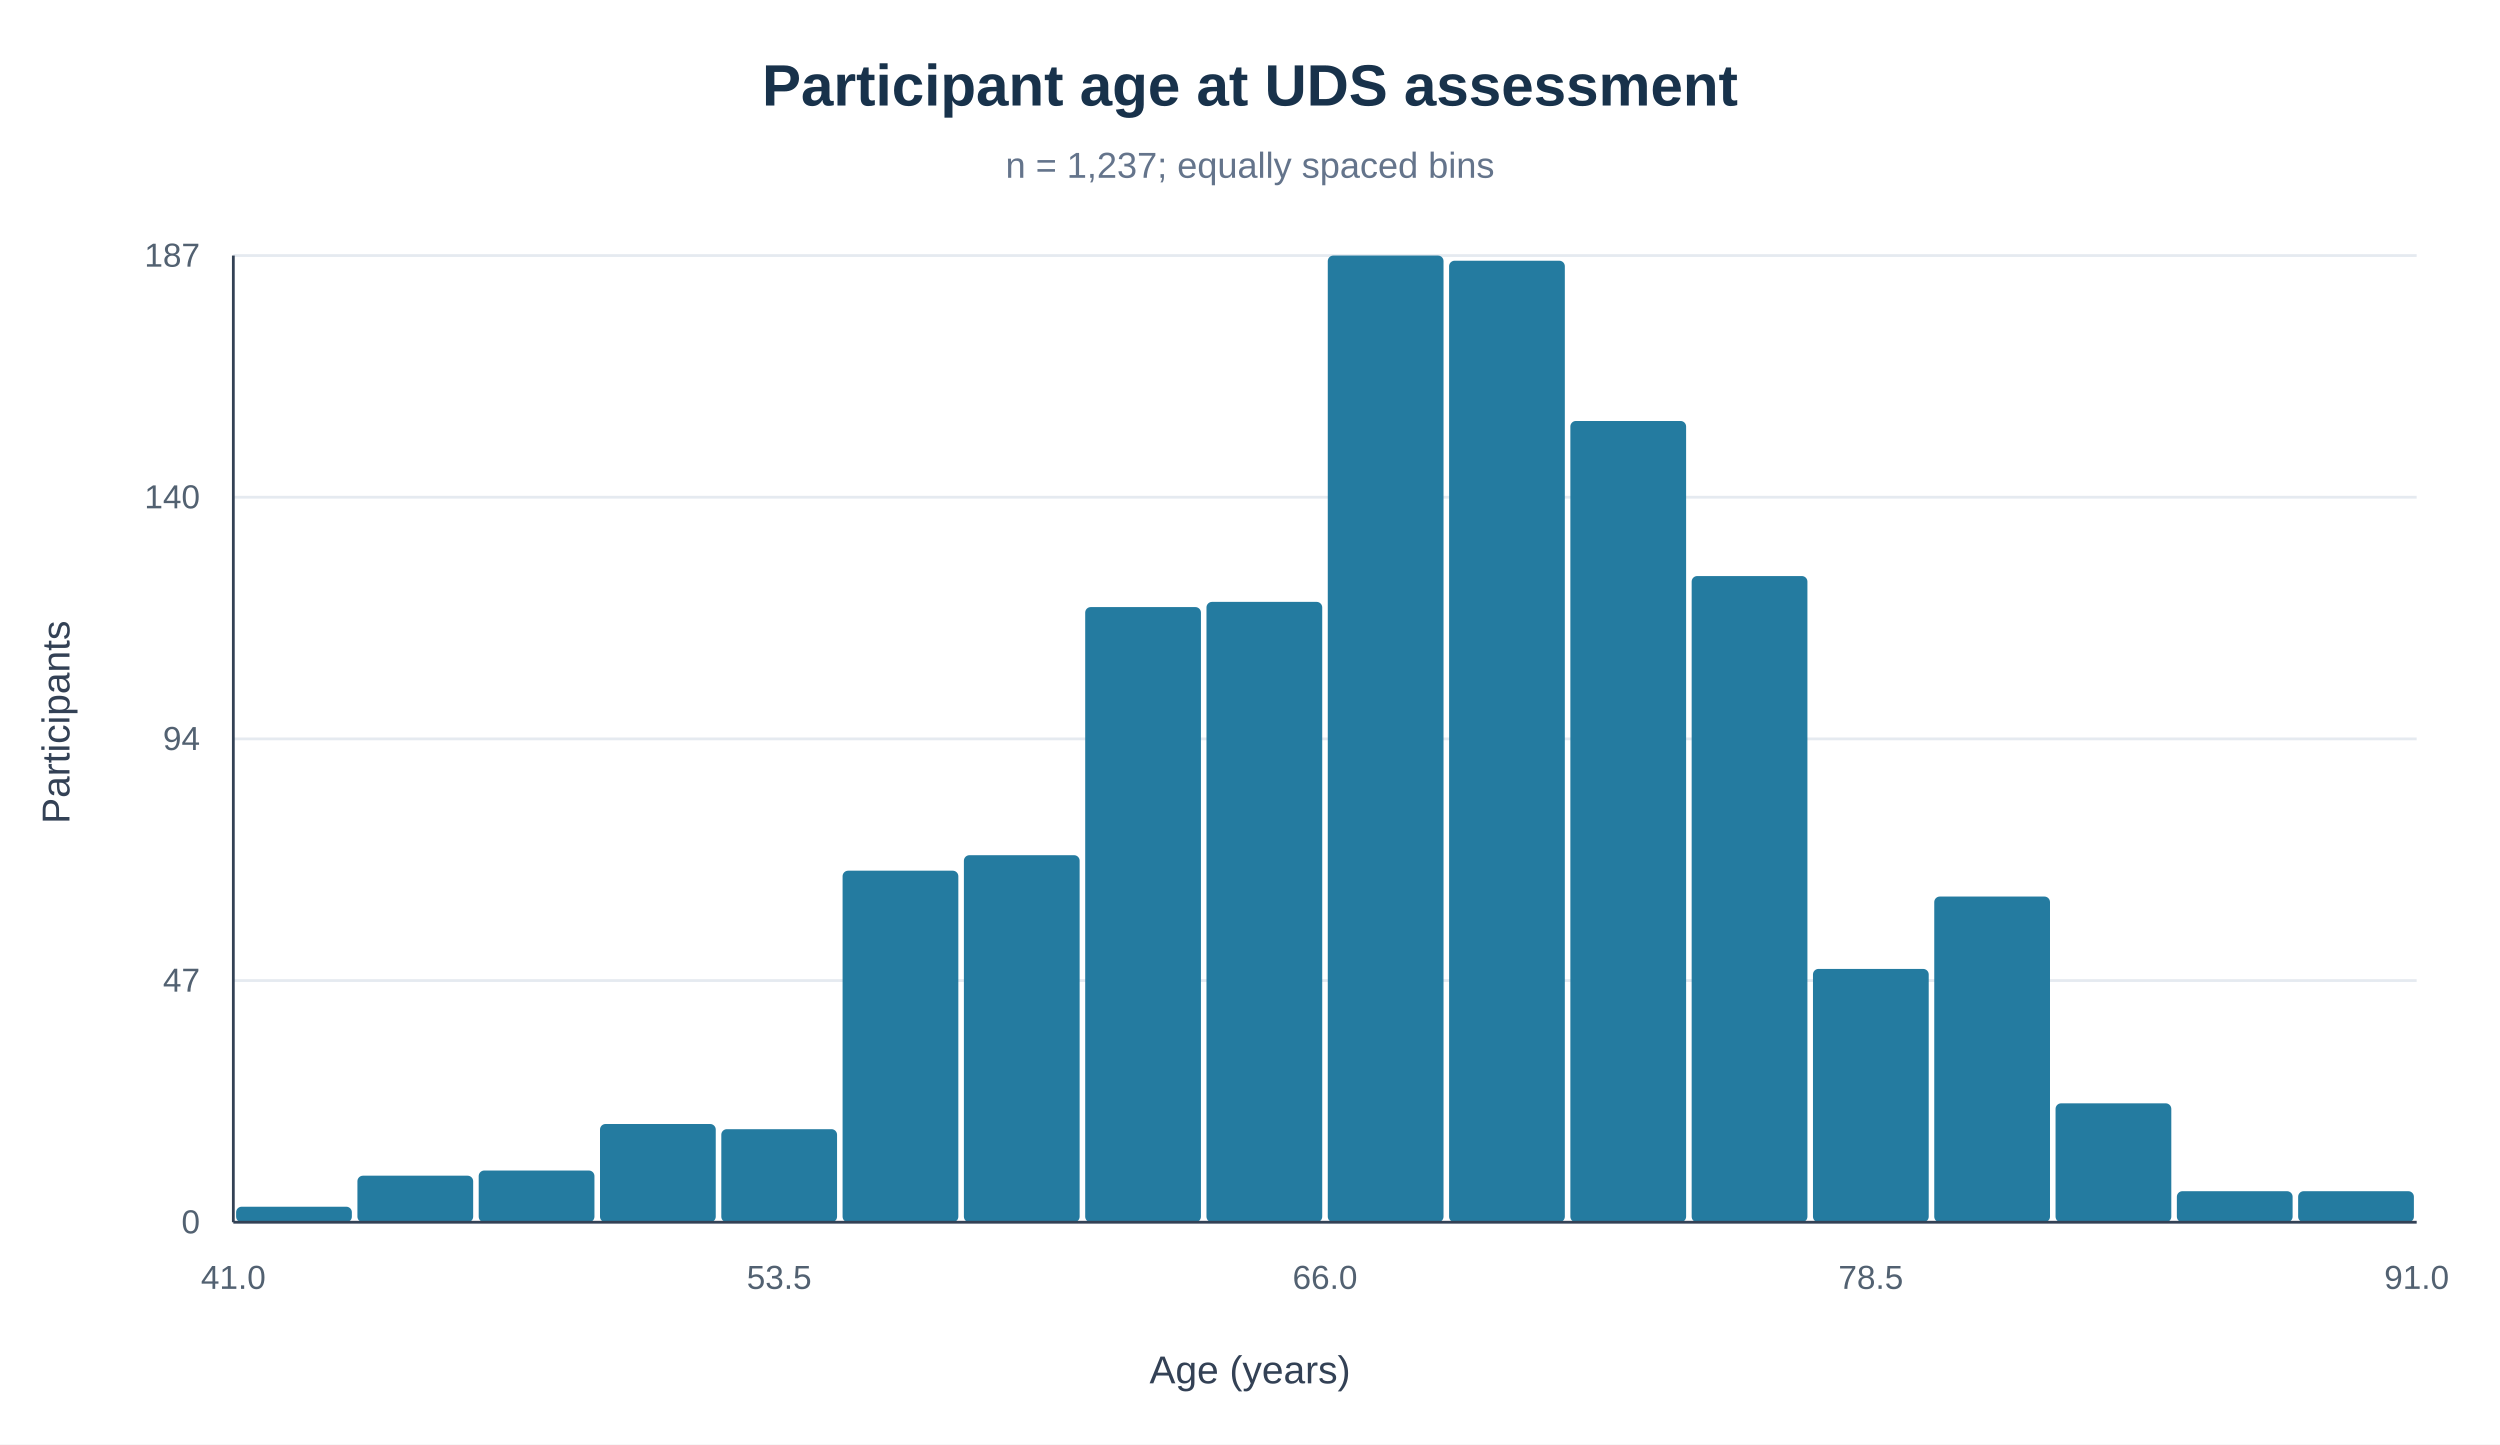
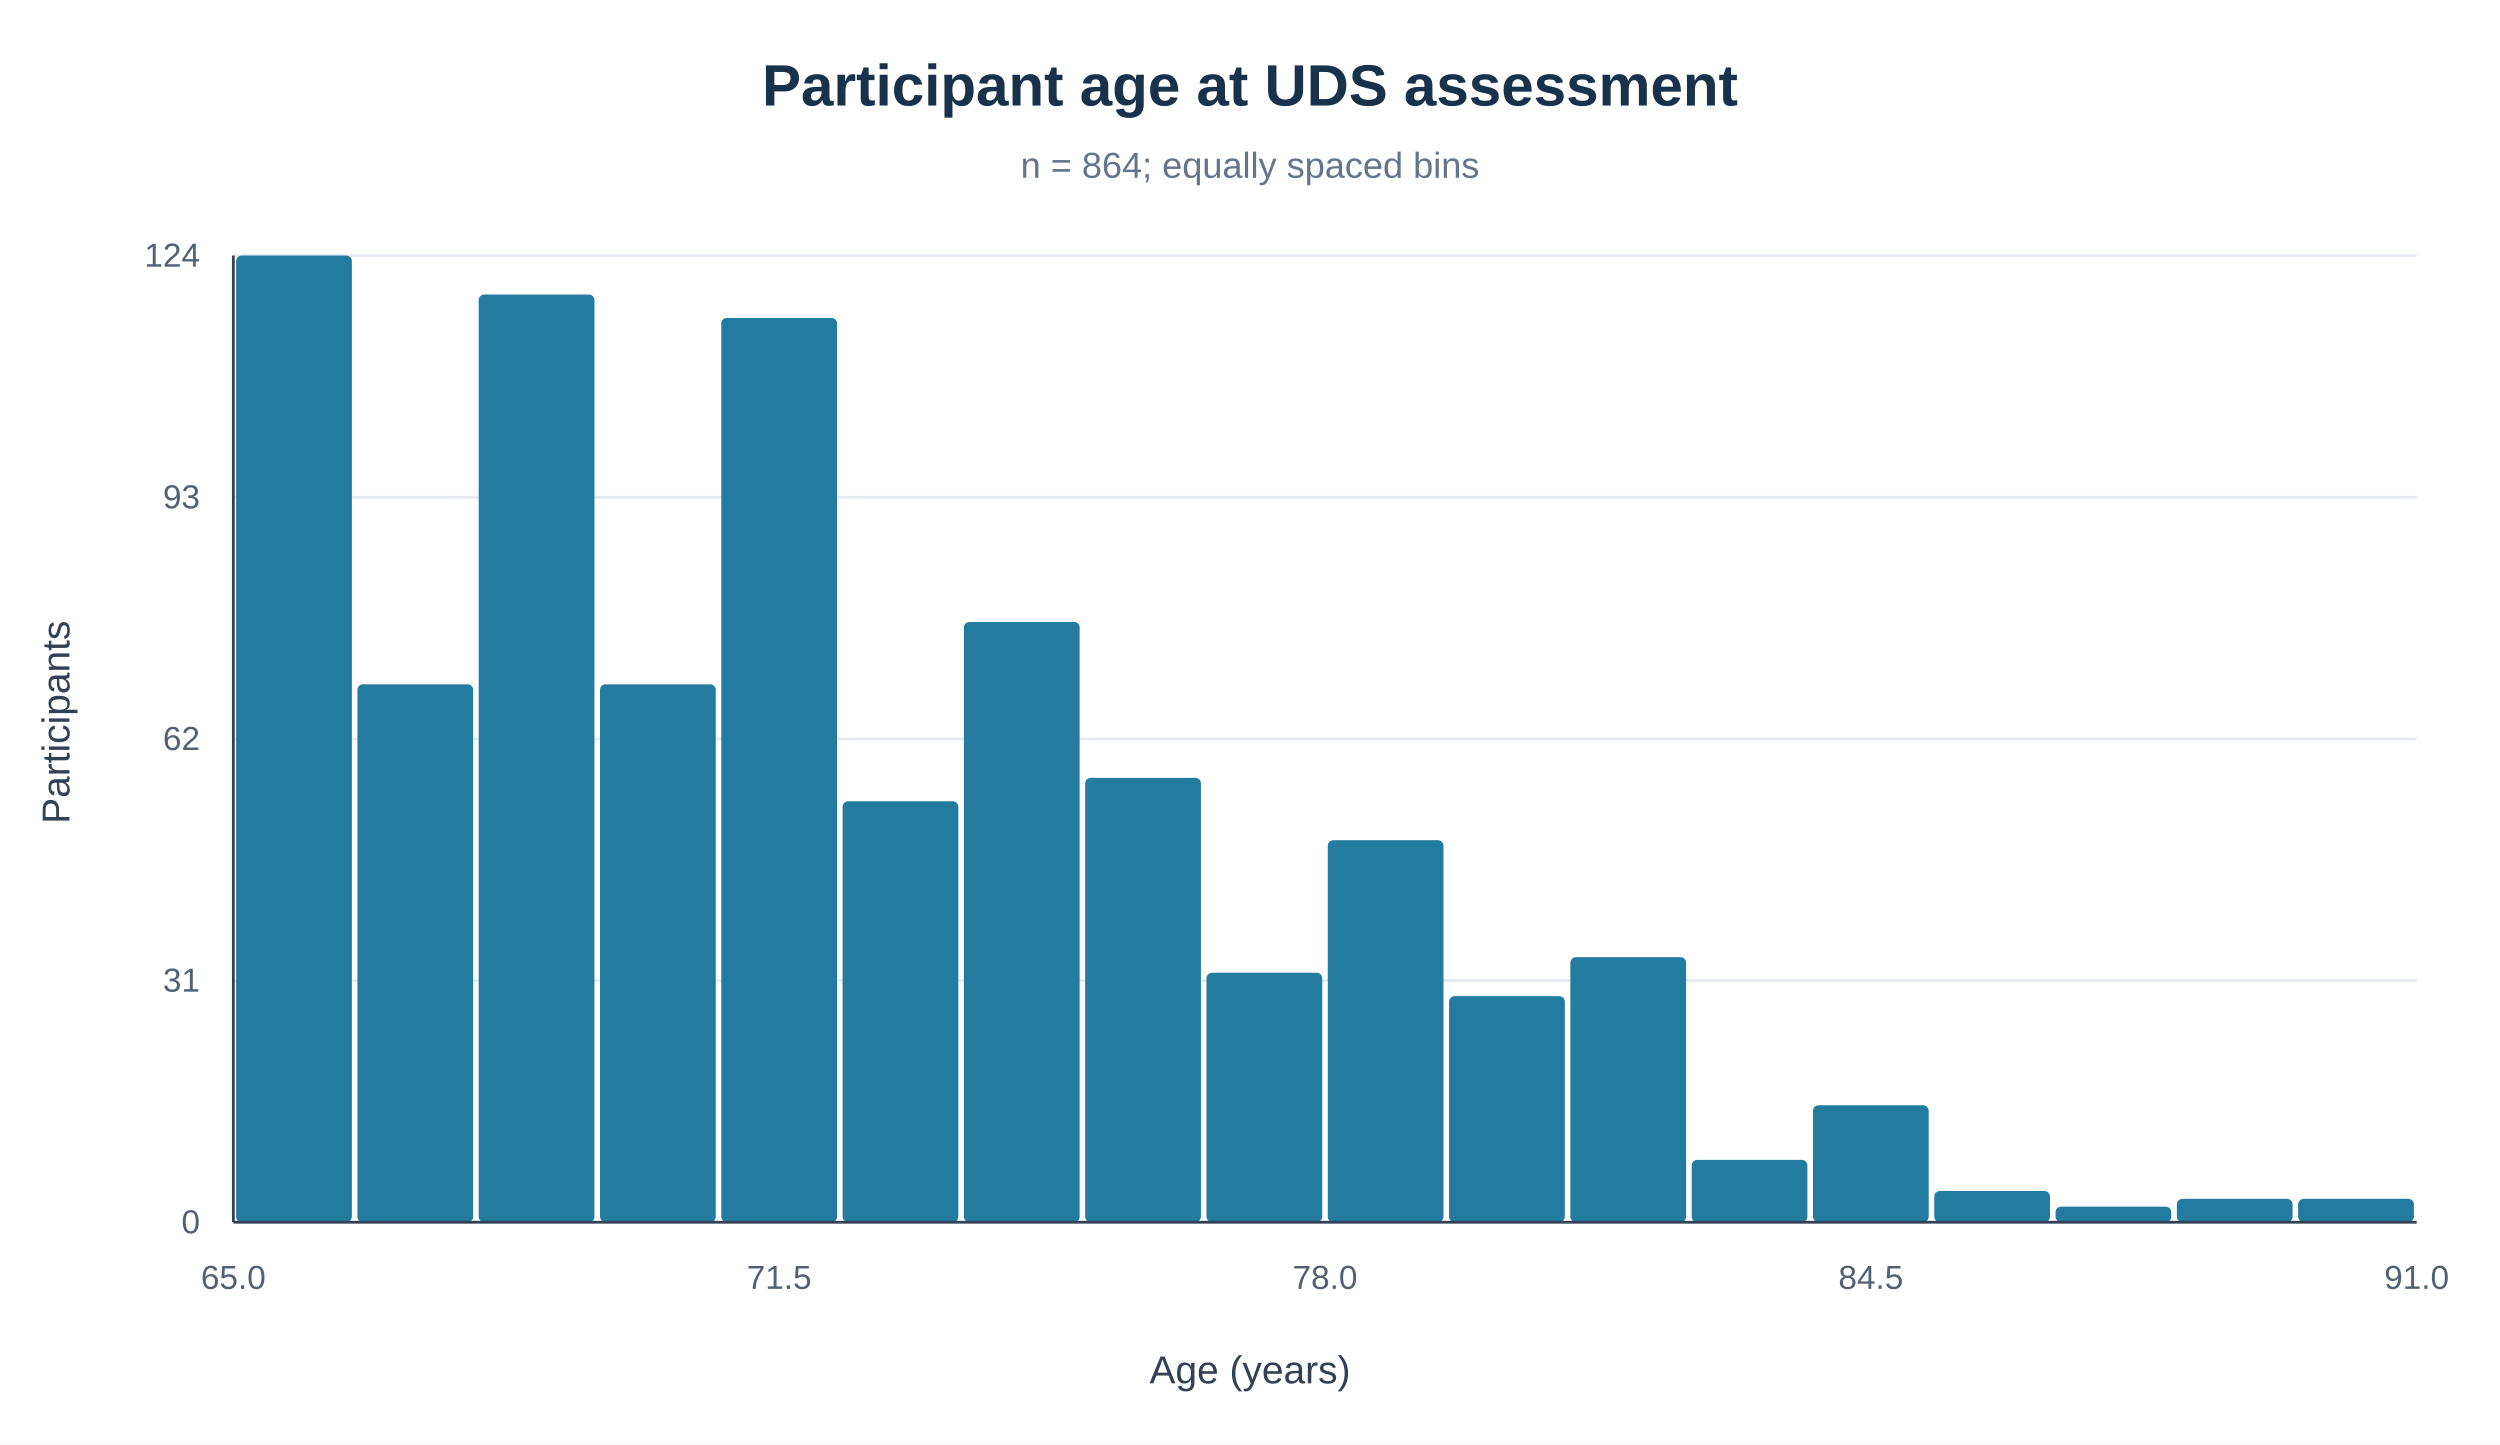
<svg xmlns="http://www.w3.org/2000/svg" width="900" height="520" viewBox="0 0 900 520">
  <rect width="100%" height="100%" fill="#ffffff" />
  <text x="450.0" y="38" text-anchor="middle" font-family="Arial" font-size="21" font-weight="700" fill="#18324b">Participant age at UDS assessment</text>
-   <text x="450.0" y="64" text-anchor="middle" font-family="Arial" font-size="13" fill="#64748b">n = 1,237; equally spaced bins</text>
+   <text x="450.0" y="64" text-anchor="middle" font-family="Arial" font-size="13" fill="#64748b">n = 864; equally spaced bins</text>
  <line x1="84" y1="92.0" x2="870" y2="92.0" stroke="#e5eaf0" />
-   <text x="72" y="96.0" text-anchor="end" font-family="Arial" font-size="12" fill="#526171">187</text>
+   <text x="72" y="96.0" text-anchor="end" font-family="Arial" font-size="12" fill="#526171">124</text>
  <line x1="84" y1="179.0" x2="870" y2="179.0" stroke="#e5eaf0" />
-   <text x="72" y="183.0" text-anchor="end" font-family="Arial" font-size="12" fill="#526171">140</text>
+   <text x="72" y="183.0" text-anchor="end" font-family="Arial" font-size="12" fill="#526171">93</text>
  <line x1="84" y1="266.0" x2="870" y2="266.0" stroke="#e5eaf0" />
-   <text x="72" y="270.0" text-anchor="end" font-family="Arial" font-size="12" fill="#526171">94</text>
+   <text x="72" y="270.0" text-anchor="end" font-family="Arial" font-size="12" fill="#526171">62</text>
  <line x1="84" y1="353.0" x2="870" y2="353.0" stroke="#e5eaf0" />
-   <text x="72" y="357.0" text-anchor="end" font-family="Arial" font-size="12" fill="#526171">47</text>
+   <text x="72" y="357.0" text-anchor="end" font-family="Arial" font-size="12" fill="#526171">31</text>
  <line x1="84" y1="440.0" x2="870" y2="440.0" stroke="#e5eaf0" />
  <text x="72" y="444.0" text-anchor="end" font-family="Arial" font-size="12" fill="#526171">0</text>
-   <rect x="85.00" y="434.42" width="41.67" height="5.58" rx="2" fill="#247ba0" />
-   <rect x="128.67" y="423.25" width="41.67" height="16.75" rx="2" fill="#247ba0" />
-   <rect x="172.33" y="421.39" width="41.67" height="18.61" rx="2" fill="#247ba0" />
-   <rect x="216.00" y="404.64" width="41.67" height="35.36" rx="2" fill="#247ba0" />
-   <rect x="259.67" y="406.50" width="41.67" height="33.50" rx="2" fill="#247ba0" />
-   <rect x="303.33" y="313.45" width="41.67" height="126.55" rx="2" fill="#247ba0" />
-   <rect x="347.00" y="307.87" width="41.67" height="132.13" rx="2" fill="#247ba0" />
-   <rect x="390.67" y="218.55" width="41.67" height="221.45" rx="2" fill="#247ba0" />
-   <rect x="434.33" y="216.68" width="41.67" height="223.32" rx="2" fill="#247ba0" />
-   <rect x="478.00" y="92.00" width="41.67" height="348.00" rx="2" fill="#247ba0" />
-   <rect x="521.67" y="93.86" width="41.67" height="346.14" rx="2" fill="#247ba0" />
-   <rect x="565.33" y="151.55" width="41.67" height="288.45" rx="2" fill="#247ba0" />
-   <rect x="609.00" y="207.38" width="41.67" height="232.62" rx="2" fill="#247ba0" />
-   <rect x="652.67" y="348.81" width="41.67" height="91.19" rx="2" fill="#247ba0" />
-   <rect x="696.33" y="322.76" width="41.67" height="117.24" rx="2" fill="#247ba0" />
-   <rect x="740.00" y="397.20" width="41.67" height="42.80" rx="2" fill="#247ba0" />
-   <rect x="783.67" y="428.83" width="41.67" height="11.17" rx="2" fill="#247ba0" />
-   <rect x="827.33" y="428.83" width="41.67" height="11.17" rx="2" fill="#247ba0" />
-   <text x="84.0" y="464" text-anchor="middle" font-family="Arial" font-size="12" fill="#526171">41.0</text>
-   <text x="280.5" y="464" text-anchor="middle" font-family="Arial" font-size="12" fill="#526171">53.5</text>
-   <text x="477.0" y="464" text-anchor="middle" font-family="Arial" font-size="12" fill="#526171">66.0</text>
-   <text x="673.5" y="464" text-anchor="middle" font-family="Arial" font-size="12" fill="#526171">78.5</text>
+   <rect x="85.00" y="92.00" width="41.67" height="348.00" rx="2" fill="#247ba0" />
+   <rect x="128.67" y="246.35" width="41.67" height="193.65" rx="2" fill="#247ba0" />
+   <rect x="172.33" y="106.03" width="41.67" height="333.97" rx="2" fill="#247ba0" />
+   <rect x="216.00" y="246.35" width="41.67" height="193.65" rx="2" fill="#247ba0" />
+   <rect x="259.67" y="114.45" width="41.67" height="325.55" rx="2" fill="#247ba0" />
+   <rect x="303.33" y="288.45" width="41.67" height="151.55" rx="2" fill="#247ba0" />
+   <rect x="347.00" y="223.90" width="41.67" height="216.10" rx="2" fill="#247ba0" />
+   <rect x="390.67" y="280.03" width="41.67" height="159.97" rx="2" fill="#247ba0" />
+   <rect x="434.33" y="350.19" width="41.67" height="89.81" rx="2" fill="#247ba0" />
+   <rect x="478.00" y="302.48" width="41.67" height="137.52" rx="2" fill="#247ba0" />
+   <rect x="521.67" y="358.61" width="41.67" height="81.39" rx="2" fill="#247ba0" />
+   <rect x="565.33" y="344.58" width="41.67" height="95.42" rx="2" fill="#247ba0" />
+   <rect x="609.00" y="417.55" width="41.67" height="22.45" rx="2" fill="#247ba0" />
+   <rect x="652.67" y="397.90" width="41.67" height="42.10" rx="2" fill="#247ba0" />
+   <rect x="696.33" y="428.77" width="41.67" height="11.23" rx="2" fill="#247ba0" />
+   <rect x="740.00" y="434.39" width="41.67" height="5.61" rx="2" fill="#247ba0" />
+   <rect x="783.67" y="431.58" width="41.67" height="8.42" rx="2" fill="#247ba0" />
+   <rect x="827.33" y="431.58" width="41.67" height="8.42" rx="2" fill="#247ba0" />
+   <text x="84.0" y="464" text-anchor="middle" font-family="Arial" font-size="12" fill="#526171">65.0</text>
+   <text x="280.5" y="464" text-anchor="middle" font-family="Arial" font-size="12" fill="#526171">71.5</text>
+   <text x="477.0" y="464" text-anchor="middle" font-family="Arial" font-size="12" fill="#526171">78.0</text>
+   <text x="673.5" y="464" text-anchor="middle" font-family="Arial" font-size="12" fill="#526171">84.5</text>
  <text x="870.0" y="464" text-anchor="middle" font-family="Arial" font-size="12" fill="#526171">91.0</text>
  <line x1="84" y1="92" x2="84" y2="440" stroke="#334155" />
  <line x1="84" y1="440" x2="870" y2="440" stroke="#334155" />
  <text x="450.0" y="498" text-anchor="middle" font-family="Arial" font-size="14" fill="#334155">Age (years)</text>
  <text transform="translate(25,260.0) rotate(-90)" text-anchor="middle" font-family="Arial" font-size="14" fill="#334155">Participants</text>
</svg>
